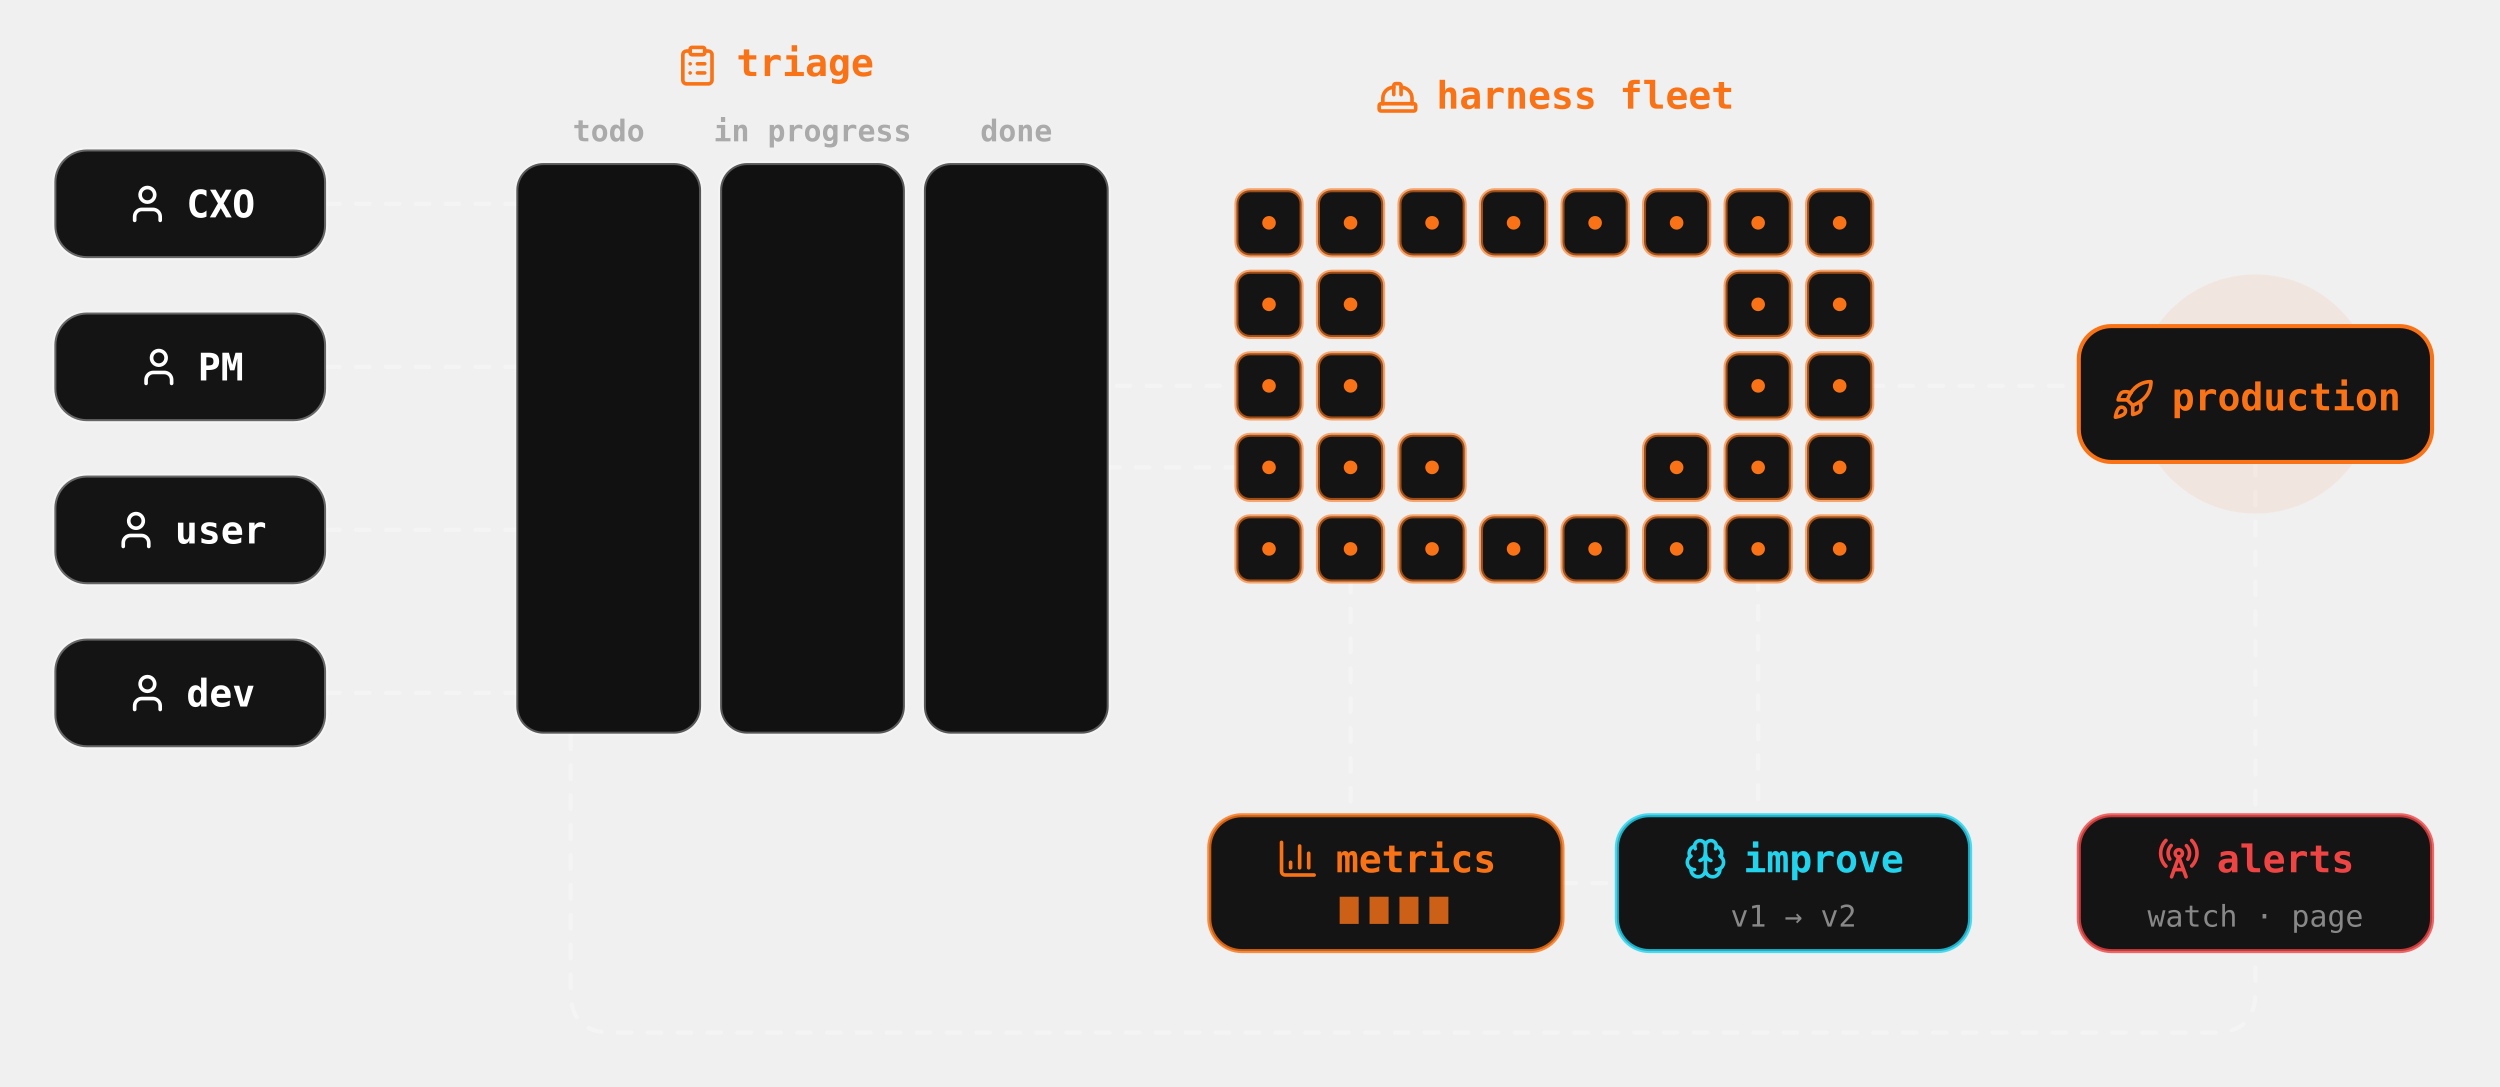
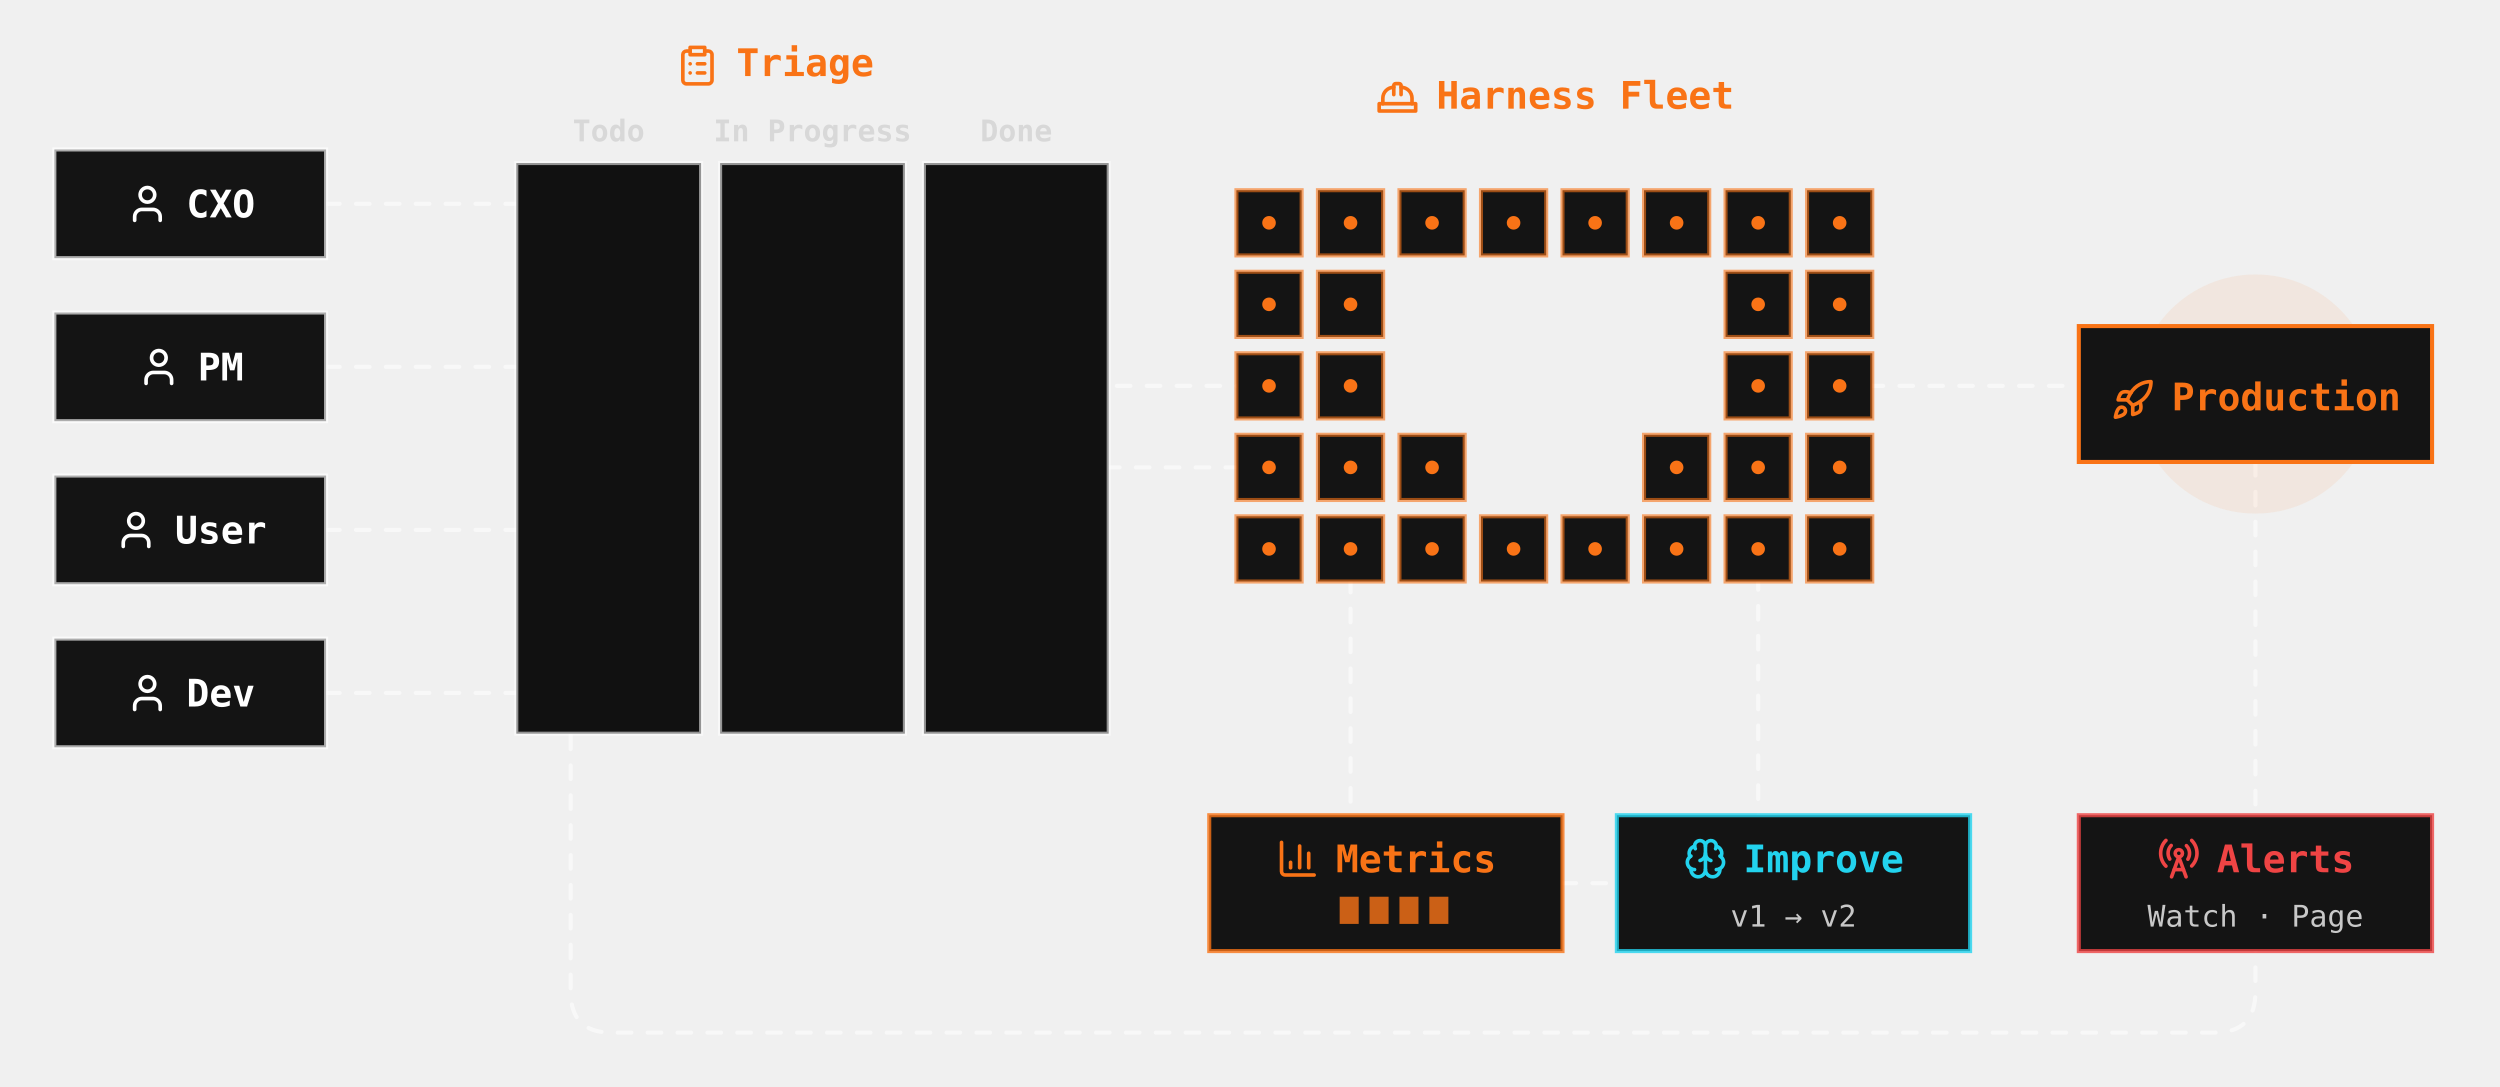
<svg xmlns="http://www.w3.org/2000/svg" viewBox="0 20 920 400" font-family="Space Mono, ui-monospace, Menlo, monospace">
  <defs>
    <path id="u1" d="M120 95 H195" />
    <path id="u2" d="M120 155 H195" />
    <path id="u3" d="M120 215 H195" />
    <path id="u4" d="M120 275 H195" />
    <path id="bf" d="M400 162 H467" />
    <path id="fb" d="M467 192 H390" />
    <path id="fs" d="M677 162 H770" />
    <path id="so" d="M830 190 V330" />
    <path id="ob" d="M830 365 V385 Q830 400 815 400 H225 Q210 400 210 385 V280" />
    <path id="fm" d="M497 222 V325" />
    <path id="mi" d="M575 345 H600" />
    <path id="if" d="M647 325 V222" />
  </defs>
-   <g fill="none" stroke="rgba(255,255,255,0.3)" stroke-width="1.5" stroke-dasharray="5 6" stroke-linecap="round">
+   <g fill="none" stroke="rgba(255,255,255,0.55)" stroke-width="1.5" stroke-dasharray="5 6" stroke-linecap="round">
    <use href="#u1" />
    <use href="#u2" />
    <use href="#u3" />
    <use href="#u4" />
    <use href="#bf" />
    <use href="#fb" />
    <use href="#fs" />
    <use href="#so" />
    <use href="#ob" />
    <use href="#fm" />
    <use href="#mi" />
    <use href="#if" />
    <animate attributeName="stroke-dashoffset" from="0" to="-22" dur="1s" repeatCount="indefinite" />
  </g>
  <circle r="5" fill="#f97316">
    <animateMotion dur="4s" begin="-0.5s" repeatCount="indefinite" keyPoints="0;1;1" keyTimes="0;0.5;1" calcMode="linear">
      <mpath href="#u1" />
    </animateMotion>
  </circle>
  <circle r="5" fill="#f97316">
    <animateMotion dur="5s" begin="-2s" repeatCount="indefinite" keyPoints="0;1;1" keyTimes="0;0.5;1" calcMode="linear">
      <mpath href="#u2" />
    </animateMotion>
  </circle>
  <circle r="5" fill="#f97316">
    <animateMotion dur="4.5s" begin="-3.5s" repeatCount="indefinite" keyPoints="0;1;1" keyTimes="0;0.5;1" calcMode="linear">
      <mpath href="#u3" />
    </animateMotion>
  </circle>
  <circle r="5" fill="#f97316">
    <animateMotion dur="5.5s" begin="-1.2s" repeatCount="indefinite" keyPoints="0;1;1" keyTimes="0;0.5;1" calcMode="linear">
      <mpath href="#u4" />
    </animateMotion>
  </circle>
  <circle r="5" fill="#f97316">
    <animateMotion dur="2s" begin="-0.3s" repeatCount="indefinite" keyPoints="0;1;1" keyTimes="0;0.5;1" calcMode="linear">
      <mpath href="#bf" />
    </animateMotion>
  </circle>
  <circle r="5" fill="#fff">
    <animateMotion dur="2.4s" begin="-1.2s" repeatCount="indefinite" keyPoints="0;1;1" keyTimes="0;0.5;1" calcMode="linear">
      <mpath href="#fb" />
    </animateMotion>
  </circle>
  <circle r="5" fill="#fff">
    <animateMotion dur="3s" begin="-1s" repeatCount="indefinite" keyPoints="0;1;1" keyTimes="0;0.5;1" calcMode="linear">
      <mpath href="#fs" />
    </animateMotion>
  </circle>
  <circle r="5" fill="#fff">
    <animateMotion dur="4s" begin="-2s" repeatCount="indefinite" keyPoints="0;1;1" keyTimes="0;0.5;1" calcMode="linear">
      <mpath href="#so" />
    </animateMotion>
  </circle>
  <circle r="5" fill="#ef4444">
    <animateMotion dur="12s" begin="-1s" repeatCount="indefinite" keyPoints="0;1;1" keyTimes="0;0.5;1" calcMode="linear">
      <mpath href="#ob" />
    </animateMotion>
  </circle>
  <circle r="5" fill="#fff">
    <animateMotion dur="3s" begin="-0.7s" repeatCount="indefinite" keyPoints="0;1;1" keyTimes="0;0.5;1" calcMode="linear">
      <mpath href="#fm" />
    </animateMotion>
  </circle>
  <circle r="5" fill="#f97316">
    <animateMotion dur="3s" begin="-1.5s" repeatCount="indefinite" keyPoints="0;1;1" keyTimes="0;0.5;1" calcMode="linear">
      <mpath href="#mi" />
    </animateMotion>
  </circle>
  <circle r="5" fill="#22d3ee">
    <animateMotion dur="6s" begin="-2s" repeatCount="indefinite" keyPoints="0;1;1" keyTimes="0;0.5;1" calcMode="linear">
      <mpath href="#if" />
    </animateMotion>
  </circle>
  <g transform="translate(248.6 36.1) scale(0.671)" fill="none" stroke="#f97316" stroke-width="2" stroke-linecap="round" stroke-linejoin="round">
-     <rect width="8" height="4" x="8" y="2" rx="1" ry="1" />
+     <rect width="8" height="4" x="8" y="2" rx="0" ry="1" />
    <path d="M16 4h2a2 2 0 0 1 2 2v14a2 2 0 0 1-2 2H6a2 2 0 0 1-2-2V6a2 2 0 0 1 2-2h2" />
    <path d="M12 11h4" />
    <path d="M12 16h4" />
    <path d="M8 11h.01" />
    <path d="M8 16h.01" />
  </g>
-   <text x="271.0" y="48" font-size="14" font-weight="700" fill="#f97316">triage</text>
-   <rect x="20" y="75" width="100" height="40" rx="12" fill="#141414" stroke="#fff" stroke-width="1.5" stroke-opacity="0.35" />
-   <rect x="20" y="75" width="100" height="40" rx="12" fill="rgba(255,255,255,0.1)" stroke="#fff" stroke-width="1.5" opacity="0">
+   <text x="271.0" y="48" font-size="14" font-weight="700" fill="#f97316">Triage</text>
+   <rect x="20" y="75" width="100" height="40" rx="0" fill="#141414" stroke="#fff" stroke-width="1.5" stroke-opacity="0.65" />
+   <rect x="20" y="75" width="100" height="40" rx="0" fill="rgba(255,255,255,0.1)" stroke="#fff" stroke-width="1.5" opacity="0">
    <animate attributeName="opacity" values="0;0.8;0;0" keyTimes="0;0.05;0.25;1" dur="4s" begin="-2.5s" repeatCount="indefinite" />
  </rect>
  <g transform="translate(46.2 87.0) scale(0.671)" fill="none" stroke="#fff" stroke-width="2" stroke-linecap="round" stroke-linejoin="round">
    <path d="M19 21v-2a4 4 0 0 0-4-4H9a4 4 0 0 0-4 4v2" />
    <circle cx="12" cy="7" r="4" />
  </g>
  <text x="68.6" y="100" font-size="14" font-weight="700" fill="#fff">CXO</text>
-   <rect x="20" y="135" width="100" height="40" rx="12" fill="#141414" stroke="#fff" stroke-width="1.5" stroke-opacity="0.35" />
-   <rect x="20" y="135" width="100" height="40" rx="12" fill="rgba(255,255,255,0.1)" stroke="#fff" stroke-width="1.5" opacity="0">
+   <rect x="20" y="135" width="100" height="40" rx="0" fill="#141414" stroke="#fff" stroke-width="1.5" stroke-opacity="0.65" />
+   <rect x="20" y="135" width="100" height="40" rx="0" fill="rgba(255,255,255,0.1)" stroke="#fff" stroke-width="1.5" opacity="0">
    <animate attributeName="opacity" values="0;0.8;0;0" keyTimes="0;0.05;0.25;1" dur="5s" begin="-4.5s" repeatCount="indefinite" />
  </rect>
  <g transform="translate(50.4 147.0) scale(0.671)" fill="none" stroke="#fff" stroke-width="2" stroke-linecap="round" stroke-linejoin="round">
    <path d="M19 21v-2a4 4 0 0 0-4-4H9a4 4 0 0 0-4 4v2" />
    <circle cx="12" cy="7" r="4" />
  </g>
  <text x="72.8" y="160" font-size="14" font-weight="700" fill="#fff">PM</text>
-   <rect x="20" y="195" width="100" height="40" rx="12" fill="#141414" stroke="#fff" stroke-width="1.5" stroke-opacity="0.35" />
-   <rect x="20" y="195" width="100" height="40" rx="12" fill="rgba(255,255,255,0.1)" stroke="#fff" stroke-width="1.5" opacity="0">
+   <rect x="20" y="195" width="100" height="40" rx="0" fill="#141414" stroke="#fff" stroke-width="1.5" stroke-opacity="0.65" />
+   <rect x="20" y="195" width="100" height="40" rx="0" fill="rgba(255,255,255,0.1)" stroke="#fff" stroke-width="1.5" opacity="0">
    <animate attributeName="opacity" values="0;0.8;0;0" keyTimes="0;0.05;0.25;1" dur="4.5s" begin="-5.75s" repeatCount="indefinite" />
  </rect>
  <g transform="translate(42.0 207.0) scale(0.671)" fill="none" stroke="#fff" stroke-width="2" stroke-linecap="round" stroke-linejoin="round">
    <path d="M19 21v-2a4 4 0 0 0-4-4H9a4 4 0 0 0-4 4v2" />
    <circle cx="12" cy="7" r="4" />
  </g>
-   <text x="64.4" y="220" font-size="14" font-weight="700" fill="#fff">user</text>
-   <rect x="20" y="255" width="100" height="40" rx="12" fill="#141414" stroke="#fff" stroke-width="1.5" stroke-opacity="0.35" />
-   <rect x="20" y="255" width="100" height="40" rx="12" fill="rgba(255,255,255,0.1)" stroke="#fff" stroke-width="1.5" opacity="0">
+   <text x="64.4" y="220" font-size="14" font-weight="700" fill="#fff">User</text>
+   <rect x="20" y="255" width="100" height="40" rx="0" fill="#141414" stroke="#fff" stroke-width="1.5" stroke-opacity="0.65" />
+   <rect x="20" y="255" width="100" height="40" rx="0" fill="rgba(255,255,255,0.1)" stroke="#fff" stroke-width="1.5" opacity="0">
    <animate attributeName="opacity" values="0;0.8;0;0" keyTimes="0;0.05;0.25;1" dur="5.5s" begin="-3.95s" repeatCount="indefinite" />
  </rect>
  <g transform="translate(46.2 267.0) scale(0.671)" fill="none" stroke="#fff" stroke-width="2" stroke-linecap="round" stroke-linejoin="round">
    <path d="M19 21v-2a4 4 0 0 0-4-4H9a4 4 0 0 0-4 4v2" />
    <circle cx="12" cy="7" r="4" />
  </g>
-   <text x="68.6" y="280" font-size="14" font-weight="700" fill="#fff">dev</text>
-   <rect x="190" y="80" width="68" height="210" rx="10" fill="#111" stroke="rgba(255,255,255,0.3)" stroke-width="1.5" />
-   <text x="224" y="72" text-anchor="middle" font-size="11" font-weight="700" fill="#aaa">todo</text>
-   <rect x="265" y="80" width="68" height="210" rx="10" fill="#111" stroke="rgba(255,255,255,0.3)" stroke-width="1.5" />
-   <text x="299" y="72" text-anchor="middle" font-size="11" font-weight="700" fill="#aaa">in progress</text>
-   <rect x="340" y="80" width="68" height="210" rx="10" fill="#111" stroke="rgba(255,255,255,0.3)" stroke-width="1.5" />
-   <text x="374" y="72" text-anchor="middle" font-size="11" font-weight="700" fill="#aaa">done</text>
+   <text x="68.6" y="280" font-size="14" font-weight="700" fill="#fff">Dev</text>
+   <rect x="190" y="80" width="68" height="210" rx="0" fill="#111" stroke="rgba(255,255,255,0.55)" stroke-width="1.5" />
+   <text x="224" y="72" text-anchor="middle" font-size="11" font-weight="700" fill="#d8d8d8">Todo</text>
+   <rect x="265" y="80" width="68" height="210" rx="0" fill="#111" stroke="rgba(255,255,255,0.55)" stroke-width="1.5" />
+   <text x="299" y="72" text-anchor="middle" font-size="11" font-weight="700" fill="#d8d8d8">In Progress</text>
+   <rect x="340" y="80" width="68" height="210" rx="0" fill="#111" stroke="rgba(255,255,255,0.55)" stroke-width="1.5" />
+   <text x="374" y="72" text-anchor="middle" font-size="11" font-weight="700" fill="#d8d8d8">Done</text>
  <g opacity="0">
    <animate attributeName="opacity" values="0;1;1;0" keyTimes="0;0.05;0.9;1" dur="12s" begin="-1s" repeatCount="indefinite" />
    <animateTransform attributeName="transform" type="translate" values="0 0;0 0;75 0;75 0;150 0;150 0" keyTimes="0;0.3;0.35;0.6;0.65;1" dur="12s" begin="-1s" repeatCount="indefinite" />
-     <rect x="194" y="88" width="60" height="20" rx="5" fill="#141414" stroke="rgba(255,255,255,0.3)" />
+     <rect x="194" y="88" width="60" height="20" rx="0" fill="#141414" stroke="rgba(255,255,255,0.55)" />
    <rect x="194" y="88" width="4" height="20" fill="#f97316" />
-     <text x="226" y="102" text-anchor="middle" font-size="11" fill="#fff">req 41</text>
+     <text x="226" y="102" text-anchor="middle" font-size="11" fill="#fff">Req 41</text>
  </g>
  <g opacity="0">
    <animate attributeName="opacity" values="0;1;1;0" keyTimes="0;0.05;0.9;1" dur="12s" begin="-7s" repeatCount="indefinite" />
    <animateTransform attributeName="transform" type="translate" values="0 0;0 0;75 0;75 0;150 0;150 0" keyTimes="0;0.3;0.35;0.6;0.65;1" dur="12s" begin="-7s" repeatCount="indefinite" />
-     <rect x="194" y="88" width="60" height="20" rx="5" fill="#141414" stroke="rgba(255,255,255,0.3)" />
+     <rect x="194" y="88" width="60" height="20" rx="0" fill="#141414" stroke="rgba(255,255,255,0.55)" />
    <rect x="194" y="88" width="4" height="20" fill="#f97316" />
-     <text x="226" y="102" text-anchor="middle" font-size="11" fill="#fff">req 45</text>
+     <text x="226" y="102" text-anchor="middle" font-size="11" fill="#fff">Req 45</text>
  </g>
  <g opacity="0">
    <animate attributeName="opacity" values="0;1;1;0" keyTimes="0;0.05;0.9;1" dur="12s" begin="-5s" repeatCount="indefinite" />
    <animateTransform attributeName="transform" type="translate" values="0 0;0 0;75 0;75 0;150 0;150 0" keyTimes="0;0.3;0.35;0.6;0.65;1" dur="12s" begin="-5s" repeatCount="indefinite" />
-     <rect x="194" y="114" width="60" height="20" rx="5" fill="#141414" stroke="rgba(255,255,255,0.3)" />
+     <rect x="194" y="114" width="60" height="20" rx="0" fill="#141414" stroke="rgba(255,255,255,0.55)" />
    <rect x="194" y="114" width="4" height="20" fill="#f97316" />
-     <text x="226" y="128" text-anchor="middle" font-size="11" fill="#fff">req 42</text>
+     <text x="226" y="128" text-anchor="middle" font-size="11" fill="#fff">Req 42</text>
  </g>
  <g opacity="0">
    <animate attributeName="opacity" values="0;1;1;0" keyTimes="0;0.05;0.9;1" dur="12s" begin="-11s" repeatCount="indefinite" />
    <animateTransform attributeName="transform" type="translate" values="0 0;0 0;75 0;75 0;150 0;150 0" keyTimes="0;0.3;0.35;0.6;0.65;1" dur="12s" begin="-11s" repeatCount="indefinite" />
-     <rect x="194" y="114" width="60" height="20" rx="5" fill="#141414" stroke="rgba(255,255,255,0.3)" />
+     <rect x="194" y="114" width="60" height="20" rx="0" fill="#141414" stroke="rgba(255,255,255,0.55)" />
    <rect x="194" y="114" width="4" height="20" fill="#ef4444" />
-     <text x="226" y="128" text-anchor="middle" font-size="11" fill="#fff">bug 52</text>
+     <text x="226" y="128" text-anchor="middle" font-size="11" fill="#fff">Bug 52</text>
  </g>
  <g opacity="0">
    <animate attributeName="opacity" values="0;1;1;0" keyTimes="0;0.05;0.9;1" dur="12s" begin="-9s" repeatCount="indefinite" />
    <animateTransform attributeName="transform" type="translate" values="0 0;0 0;75 0;75 0;150 0;150 0" keyTimes="0;0.3;0.35;0.6;0.65;1" dur="12s" begin="-9s" repeatCount="indefinite" />
-     <rect x="194" y="140" width="60" height="20" rx="5" fill="#141414" stroke="rgba(255,255,255,0.3)" />
+     <rect x="194" y="140" width="60" height="20" rx="0" fill="#141414" stroke="rgba(255,255,255,0.55)" />
    <rect x="194" y="140" width="4" height="20" fill="#f97316" />
-     <text x="226" y="154" text-anchor="middle" font-size="11" fill="#fff">req 43</text>
+     <text x="226" y="154" text-anchor="middle" font-size="11" fill="#fff">Req 43</text>
  </g>
  <g opacity="0">
    <animate attributeName="opacity" values="0;1;1;0" keyTimes="0;0.05;0.9;1" dur="12s" begin="-3s" repeatCount="indefinite" />
    <animateTransform attributeName="transform" type="translate" values="0 0;0 0;75 0;75 0;150 0;150 0" keyTimes="0;0.3;0.35;0.6;0.65;1" dur="12s" begin="-3s" repeatCount="indefinite" />
-     <rect x="194" y="140" width="60" height="20" rx="5" fill="#141414" stroke="rgba(255,255,255,0.3)" />
+     <rect x="194" y="140" width="60" height="20" rx="0" fill="#141414" stroke="rgba(255,255,255,0.55)" />
    <rect x="194" y="140" width="4" height="20" fill="#f97316" />
-     <text x="226" y="154" text-anchor="middle" font-size="11" fill="#fff">req 46</text>
+     <text x="226" y="154" text-anchor="middle" font-size="11" fill="#fff">Req 46</text>
  </g>
  <g opacity="0">
    <animate attributeName="opacity" values="0;1;1;0" keyTimes="0;0.05;0.9;1" dur="12s" begin="-6s" repeatCount="indefinite" />
    <animateTransform attributeName="transform" type="translate" values="0 0;0 0;75 0;75 0;150 0;150 0" keyTimes="0;0.3;0.35;0.6;0.65;1" dur="12s" begin="-6s" repeatCount="indefinite" />
-     <rect x="194" y="166" width="60" height="20" rx="5" fill="#141414" stroke="rgba(255,255,255,0.3)" />
+     <rect x="194" y="166" width="60" height="20" rx="0" fill="#141414" stroke="rgba(255,255,255,0.55)" />
    <rect x="194" y="166" width="4" height="20" fill="#ef4444" />
-     <text x="226" y="180" text-anchor="middle" font-size="11" fill="#fff">bug 51</text>
+     <text x="226" y="180" text-anchor="middle" font-size="11" fill="#fff">Bug 51</text>
  </g>
  <g opacity="0">
    <animate attributeName="opacity" values="0;1;1;0" keyTimes="0;0.05;0.9;1" dur="12s" begin="-0.5s" repeatCount="indefinite" />
    <animateTransform attributeName="transform" type="translate" values="0 0;0 0;75 0;75 0;150 0;150 0" keyTimes="0;0.3;0.35;0.6;0.65;1" dur="12s" begin="-0.5s" repeatCount="indefinite" />
-     <rect x="194" y="166" width="60" height="20" rx="5" fill="#141414" stroke="rgba(255,255,255,0.3)" />
+     <rect x="194" y="166" width="60" height="20" rx="0" fill="#141414" stroke="rgba(255,255,255,0.55)" />
    <rect x="194" y="166" width="4" height="20" fill="#f97316" />
-     <text x="226" y="180" text-anchor="middle" font-size="11" fill="#fff">req 47</text>
+     <text x="226" y="180" text-anchor="middle" font-size="11" fill="#fff">Req 47</text>
  </g>
  <g opacity="0">
    <animate attributeName="opacity" values="0;1;1;0" keyTimes="0;0.05;0.9;1" dur="12s" begin="-2.5s" repeatCount="indefinite" />
    <animateTransform attributeName="transform" type="translate" values="0 0;0 0;75 0;75 0;150 0;150 0" keyTimes="0;0.3;0.35;0.6;0.65;1" dur="12s" begin="-2.5s" repeatCount="indefinite" />
-     <rect x="194" y="192" width="60" height="20" rx="5" fill="#141414" stroke="rgba(255,255,255,0.3)" />
+     <rect x="194" y="192" width="60" height="20" rx="0" fill="#141414" stroke="rgba(255,255,255,0.55)" />
    <rect x="194" y="192" width="4" height="20" fill="#f97316" />
-     <text x="226" y="206" text-anchor="middle" font-size="11" fill="#fff">req 44</text>
+     <text x="226" y="206" text-anchor="middle" font-size="11" fill="#fff">Req 44</text>
  </g>
  <g opacity="0">
    <animate attributeName="opacity" values="0;1;1;0" keyTimes="0;0.05;0.9;1" dur="12s" begin="-8.5s" repeatCount="indefinite" />
    <animateTransform attributeName="transform" type="translate" values="0 0;0 0;75 0;75 0;150 0;150 0" keyTimes="0;0.3;0.35;0.6;0.65;1" dur="12s" begin="-8.5s" repeatCount="indefinite" />
-     <rect x="194" y="192" width="60" height="20" rx="5" fill="#141414" stroke="rgba(255,255,255,0.3)" />
+     <rect x="194" y="192" width="60" height="20" rx="0" fill="#141414" stroke="rgba(255,255,255,0.55)" />
    <rect x="194" y="192" width="4" height="20" fill="#f97316" />
-     <text x="226" y="206" text-anchor="middle" font-size="11" fill="#fff">req 48</text>
+     <text x="226" y="206" text-anchor="middle" font-size="11" fill="#fff">Req 48</text>
  </g>
  <g opacity="0">
    <animate attributeName="opacity" values="0;1;1;0" keyTimes="0;0.05;0.9;1" dur="12s" begin="-4s" repeatCount="indefinite" />
    <animateTransform attributeName="transform" type="translate" values="0 0;0 0;75 0;75 0;150 0;150 0" keyTimes="0;0.3;0.35;0.6;0.65;1" dur="12s" begin="-4s" repeatCount="indefinite" />
-     <rect x="194" y="218" width="60" height="20" rx="5" fill="#141414" stroke="rgba(255,255,255,0.3)" />
+     <rect x="194" y="218" width="60" height="20" rx="0" fill="#141414" stroke="rgba(255,255,255,0.55)" />
    <rect x="194" y="218" width="4" height="20" fill="#f97316" />
-     <text x="226" y="232" text-anchor="middle" font-size="11" fill="#fff">req 49</text>
+     <text x="226" y="232" text-anchor="middle" font-size="11" fill="#fff">Req 49</text>
  </g>
  <g opacity="0">
    <animate attributeName="opacity" values="0;1;1;0" keyTimes="0;0.05;0.9;1" dur="12s" begin="-10s" repeatCount="indefinite" />
    <animateTransform attributeName="transform" type="translate" values="0 0;0 0;75 0;75 0;150 0;150 0" keyTimes="0;0.3;0.35;0.6;0.65;1" dur="12s" begin="-10s" repeatCount="indefinite" />
-     <rect x="194" y="218" width="60" height="20" rx="5" fill="#141414" stroke="rgba(255,255,255,0.3)" />
+     <rect x="194" y="218" width="60" height="20" rx="0" fill="#141414" stroke="rgba(255,255,255,0.55)" />
    <rect x="194" y="218" width="4" height="20" fill="#f97316" />
-     <text x="226" y="232" text-anchor="middle" font-size="11" fill="#fff">req 50</text>
+     <text x="226" y="232" text-anchor="middle" font-size="11" fill="#fff">Req 50</text>
  </g>
  <g opacity="0">
    <animate attributeName="opacity" values="0;1;1;0" keyTimes="0;0.05;0.9;1" dur="12s" begin="-1.8s" repeatCount="indefinite" />
    <animateTransform attributeName="transform" type="translate" values="0 0;0 0;75 0;75 0;150 0;150 0" keyTimes="0;0.3;0.35;0.6;0.65;1" dur="12s" begin="-1.8s" repeatCount="indefinite" />
-     <rect x="194" y="244" width="60" height="20" rx="5" fill="#141414" stroke="rgba(255,255,255,0.3)" />
+     <rect x="194" y="244" width="60" height="20" rx="0" fill="#141414" stroke="rgba(255,255,255,0.55)" />
    <rect x="194" y="244" width="4" height="20" fill="#ef4444" />
-     <text x="226" y="258" text-anchor="middle" font-size="11" fill="#fff">bug 53</text>
+     <text x="226" y="258" text-anchor="middle" font-size="11" fill="#fff">Bug 53</text>
  </g>
  <g opacity="0">
    <animate attributeName="opacity" values="0;1;1;0" keyTimes="0;0.05;0.9;1" dur="12s" begin="-7.8s" repeatCount="indefinite" />
    <animateTransform attributeName="transform" type="translate" values="0 0;0 0;75 0;75 0;150 0;150 0" keyTimes="0;0.3;0.35;0.6;0.65;1" dur="12s" begin="-7.8s" repeatCount="indefinite" />
-     <rect x="194" y="244" width="60" height="20" rx="5" fill="#141414" stroke="rgba(255,255,255,0.3)" />
+     <rect x="194" y="244" width="60" height="20" rx="0" fill="#141414" stroke="rgba(255,255,255,0.55)" />
    <rect x="194" y="244" width="4" height="20" fill="#f97316" />
-     <text x="226" y="258" text-anchor="middle" font-size="11" fill="#fff">req 54</text>
+     <text x="226" y="258" text-anchor="middle" font-size="11" fill="#fff">Req 54</text>
  </g>
  <g opacity="0">
    <animate attributeName="opacity" values="0;1;1;0" keyTimes="0;0.05;0.9;1" dur="12s" begin="-5.5s" repeatCount="indefinite" />
    <animateTransform attributeName="transform" type="translate" values="0 0;0 0;75 0;75 0;150 0;150 0" keyTimes="0;0.3;0.35;0.6;0.65;1" dur="12s" begin="-5.5s" repeatCount="indefinite" />
-     <rect x="194" y="264" width="60" height="20" rx="5" fill="#141414" stroke="rgba(255,255,255,0.3)" />
+     <rect x="194" y="264" width="60" height="20" rx="0" fill="#141414" stroke="rgba(255,255,255,0.55)" />
    <rect x="194" y="264" width="4" height="20" fill="#f97316" />
-     <text x="226" y="278" text-anchor="middle" font-size="11" fill="#fff">req 55</text>
+     <text x="226" y="278" text-anchor="middle" font-size="11" fill="#fff">Req 55</text>
  </g>
  <g opacity="0">
    <animate attributeName="opacity" values="0;1;1;0" keyTimes="0;0.05;0.9;1" dur="12s" begin="-11.5s" repeatCount="indefinite" />
    <animateTransform attributeName="transform" type="translate" values="0 0;0 0;75 0;75 0;150 0;150 0" keyTimes="0;0.3;0.35;0.6;0.65;1" dur="12s" begin="-11.5s" repeatCount="indefinite" />
-     <rect x="194" y="264" width="60" height="20" rx="5" fill="#141414" stroke="rgba(255,255,255,0.3)" />
+     <rect x="194" y="264" width="60" height="20" rx="0" fill="#141414" stroke="rgba(255,255,255,0.55)" />
    <rect x="194" y="264" width="4" height="20" fill="#f97316" />
-     <text x="226" y="278" text-anchor="middle" font-size="11" fill="#fff">req 56</text>
+     <text x="226" y="278" text-anchor="middle" font-size="11" fill="#fff">Req 56</text>
  </g>
  <g transform="translate(506.2 48.1) scale(0.671)" fill="none" stroke="#f97316" stroke-width="2" stroke-linecap="round" stroke-linejoin="round">
    <path d="M10 10V5a1 1 0 0 1 1-1h2a1 1 0 0 1 1 1v5" />
    <path d="M14 6a6 6 0 0 1 6 6v3" />
    <path d="M4 15v-3a6 6 0 0 1 6-6" />
-     <rect x="2" y="15" width="20" height="4" rx="1" />
-   </g>
-   <text x="528.6" y="60" font-size="14" font-weight="700" fill="#f97316">harness fleet</text>
-   <g>
-     <rect x="455" y="90" width="24" height="24" rx="5" fill="#141414" stroke="#f97316" stroke-width="1.5" stroke-opacity="0.6" />
+     <rect x="2" y="15" width="20" height="4" rx="0" />
+   </g>
+   <text x="528.6" y="60" font-size="14" font-weight="700" fill="#f97316">Harness Fleet</text>
+   <g>
+     <rect x="455" y="90" width="24" height="24" rx="0" fill="#141414" stroke="#f97316" stroke-width="1.5" stroke-opacity="0.6" />
    <circle cx="467" cy="102" r="2.5" fill="#f97316">
      <animate attributeName="opacity" values="1;0.2;1" dur="1.0s" repeatCount="indefinite" />
    </circle>
  </g>
  <g>
-     <rect x="485" y="90" width="24" height="24" rx="5" fill="#141414" stroke="#f97316" stroke-width="1.5" stroke-opacity="0.6" />
+     <rect x="485" y="90" width="24" height="24" rx="0" fill="#141414" stroke="#f97316" stroke-width="1.5" stroke-opacity="0.6" />
    <circle cx="497" cy="102" r="2.5" fill="#f97316">
      <animate attributeName="opacity" values="1;0.2;1" dur="1.2s" repeatCount="indefinite" />
    </circle>
  </g>
  <g>
-     <rect x="515" y="90" width="24" height="24" rx="5" fill="#141414" stroke="#f97316" stroke-width="1.5" stroke-opacity="0.6" />
+     <rect x="515" y="90" width="24" height="24" rx="0" fill="#141414" stroke="#f97316" stroke-width="1.5" stroke-opacity="0.6" />
    <circle cx="527" cy="102" r="2.5" fill="#f97316">
      <animate attributeName="opacity" values="1;0.2;1" dur="1.4s" repeatCount="indefinite" />
    </circle>
  </g>
  <g>
-     <rect x="545" y="90" width="24" height="24" rx="5" fill="#141414" stroke="#f97316" stroke-width="1.5" stroke-opacity="0.6" />
+     <rect x="545" y="90" width="24" height="24" rx="0" fill="#141414" stroke="#f97316" stroke-width="1.5" stroke-opacity="0.6" />
    <circle cx="557" cy="102" r="2.5" fill="#f97316">
      <animate attributeName="opacity" values="1;0.2;1" dur="1.6s" repeatCount="indefinite" />
    </circle>
  </g>
  <g>
-     <rect x="575" y="90" width="24" height="24" rx="5" fill="#141414" stroke="#f97316" stroke-width="1.5" stroke-opacity="0.6" />
+     <rect x="575" y="90" width="24" height="24" rx="0" fill="#141414" stroke="#f97316" stroke-width="1.5" stroke-opacity="0.6" />
    <circle cx="587" cy="102" r="2.5" fill="#f97316">
      <animate attributeName="opacity" values="1;0.2;1" dur="1.8s" repeatCount="indefinite" />
    </circle>
  </g>
  <g>
-     <rect x="605" y="90" width="24" height="24" rx="5" fill="#141414" stroke="#f97316" stroke-width="1.5" stroke-opacity="0.6" />
+     <rect x="605" y="90" width="24" height="24" rx="0" fill="#141414" stroke="#f97316" stroke-width="1.5" stroke-opacity="0.6" />
    <circle cx="617" cy="102" r="2.5" fill="#f97316">
      <animate attributeName="opacity" values="1;0.2;1" dur="2.0s" repeatCount="indefinite" />
    </circle>
  </g>
  <g>
-     <rect x="635" y="90" width="24" height="24" rx="5" fill="#141414" stroke="#f97316" stroke-width="1.5" stroke-opacity="0.6" />
+     <rect x="635" y="90" width="24" height="24" rx="0" fill="#141414" stroke="#f97316" stroke-width="1.5" stroke-opacity="0.6" />
    <circle cx="647" cy="102" r="2.5" fill="#f97316">
      <animate attributeName="opacity" values="1;0.2;1" dur="0.8s" repeatCount="indefinite" />
    </circle>
  </g>
  <g>
-     <rect x="665" y="90" width="24" height="24" rx="5" fill="#141414" stroke="#f97316" stroke-width="1.5" stroke-opacity="0.6" />
+     <rect x="665" y="90" width="24" height="24" rx="0" fill="#141414" stroke="#f97316" stroke-width="1.5" stroke-opacity="0.6" />
    <circle cx="677" cy="102" r="2.5" fill="#f97316">
      <animate attributeName="opacity" values="1;0.2;1" dur="1.0s" repeatCount="indefinite" />
    </circle>
  </g>
  <g>
-     <rect x="455" y="120" width="24" height="24" rx="5" fill="#141414" stroke="#f97316" stroke-width="1.5" stroke-opacity="0.6" />
+     <rect x="455" y="120" width="24" height="24" rx="0" fill="#141414" stroke="#f97316" stroke-width="1.5" stroke-opacity="0.6" />
    <circle cx="467" cy="132" r="2.5" fill="#f97316">
      <animate attributeName="opacity" values="1;0.2;1" dur="1.2s" repeatCount="indefinite" />
    </circle>
  </g>
  <g>
-     <rect x="485" y="120" width="24" height="24" rx="5" fill="#141414" stroke="#f97316" stroke-width="1.5" stroke-opacity="0.6" />
+     <rect x="485" y="120" width="24" height="24" rx="0" fill="#141414" stroke="#f97316" stroke-width="1.5" stroke-opacity="0.6" />
    <circle cx="497" cy="132" r="2.5" fill="#f97316">
      <animate attributeName="opacity" values="1;0.2;1" dur="1.4s" repeatCount="indefinite" />
    </circle>
  </g>
  <g>
-     <rect x="635" y="120" width="24" height="24" rx="5" fill="#141414" stroke="#f97316" stroke-width="1.5" stroke-opacity="0.6" />
+     <rect x="635" y="120" width="24" height="24" rx="0" fill="#141414" stroke="#f97316" stroke-width="1.5" stroke-opacity="0.6" />
    <circle cx="647" cy="132" r="2.5" fill="#f97316">
      <animate attributeName="opacity" values="1;0.2;1" dur="1.6s" repeatCount="indefinite" />
    </circle>
  </g>
  <g>
-     <rect x="665" y="120" width="24" height="24" rx="5" fill="#141414" stroke="#f97316" stroke-width="1.5" stroke-opacity="0.6" />
+     <rect x="665" y="120" width="24" height="24" rx="0" fill="#141414" stroke="#f97316" stroke-width="1.5" stroke-opacity="0.6" />
    <circle cx="677" cy="132" r="2.5" fill="#f97316">
      <animate attributeName="opacity" values="1;0.2;1" dur="1.8s" repeatCount="indefinite" />
    </circle>
  </g>
  <g>
-     <rect x="455" y="150" width="24" height="24" rx="5" fill="#141414" stroke="#f97316" stroke-width="1.5" stroke-opacity="0.6" />
+     <rect x="455" y="150" width="24" height="24" rx="0" fill="#141414" stroke="#f97316" stroke-width="1.5" stroke-opacity="0.6" />
    <circle cx="467" cy="162" r="2.5" fill="#f97316">
      <animate attributeName="opacity" values="1;0.2;1" dur="2.0s" repeatCount="indefinite" />
    </circle>
  </g>
  <g>
-     <rect x="485" y="150" width="24" height="24" rx="5" fill="#141414" stroke="#f97316" stroke-width="1.5" stroke-opacity="0.6" />
+     <rect x="485" y="150" width="24" height="24" rx="0" fill="#141414" stroke="#f97316" stroke-width="1.5" stroke-opacity="0.6" />
    <circle cx="497" cy="162" r="2.5" fill="#f97316">
      <animate attributeName="opacity" values="1;0.2;1" dur="0.8s" repeatCount="indefinite" />
    </circle>
  </g>
  <g>
-     <rect x="635" y="150" width="24" height="24" rx="5" fill="#141414" stroke="#f97316" stroke-width="1.5" stroke-opacity="0.6" />
+     <rect x="635" y="150" width="24" height="24" rx="0" fill="#141414" stroke="#f97316" stroke-width="1.5" stroke-opacity="0.6" />
    <circle cx="647" cy="162" r="2.5" fill="#f97316">
      <animate attributeName="opacity" values="1;0.2;1" dur="1.0s" repeatCount="indefinite" />
    </circle>
  </g>
  <g>
-     <rect x="665" y="150" width="24" height="24" rx="5" fill="#141414" stroke="#f97316" stroke-width="1.5" stroke-opacity="0.6" />
+     <rect x="665" y="150" width="24" height="24" rx="0" fill="#141414" stroke="#f97316" stroke-width="1.5" stroke-opacity="0.6" />
    <circle cx="677" cy="162" r="2.5" fill="#f97316">
      <animate attributeName="opacity" values="1;0.2;1" dur="1.2s" repeatCount="indefinite" />
    </circle>
  </g>
  <g>
-     <rect x="455" y="180" width="24" height="24" rx="5" fill="#141414" stroke="#f97316" stroke-width="1.5" stroke-opacity="0.6" />
+     <rect x="455" y="180" width="24" height="24" rx="0" fill="#141414" stroke="#f97316" stroke-width="1.5" stroke-opacity="0.6" />
    <circle cx="467" cy="192" r="2.5" fill="#f97316">
      <animate attributeName="opacity" values="1;0.2;1" dur="1.4s" repeatCount="indefinite" />
    </circle>
  </g>
  <g>
-     <rect x="485" y="180" width="24" height="24" rx="5" fill="#141414" stroke="#f97316" stroke-width="1.5" stroke-opacity="0.6" />
+     <rect x="485" y="180" width="24" height="24" rx="0" fill="#141414" stroke="#f97316" stroke-width="1.5" stroke-opacity="0.6" />
    <circle cx="497" cy="192" r="2.5" fill="#f97316">
      <animate attributeName="opacity" values="1;0.2;1" dur="1.6s" repeatCount="indefinite" />
    </circle>
  </g>
  <g>
-     <rect x="515" y="180" width="24" height="24" rx="5" fill="#141414" stroke="#f97316" stroke-width="1.5" stroke-opacity="0.6" />
+     <rect x="515" y="180" width="24" height="24" rx="0" fill="#141414" stroke="#f97316" stroke-width="1.5" stroke-opacity="0.6" />
    <circle cx="527" cy="192" r="2.5" fill="#f97316">
      <animate attributeName="opacity" values="1;0.2;1" dur="1.8s" repeatCount="indefinite" />
    </circle>
  </g>
  <g>
-     <rect x="605" y="180" width="24" height="24" rx="5" fill="#141414" stroke="#f97316" stroke-width="1.5" stroke-opacity="0.6" />
+     <rect x="605" y="180" width="24" height="24" rx="0" fill="#141414" stroke="#f97316" stroke-width="1.5" stroke-opacity="0.6" />
    <circle cx="617" cy="192" r="2.5" fill="#f97316">
      <animate attributeName="opacity" values="1;0.2;1" dur="2.0s" repeatCount="indefinite" />
    </circle>
  </g>
  <g>
-     <rect x="635" y="180" width="24" height="24" rx="5" fill="#141414" stroke="#f97316" stroke-width="1.5" stroke-opacity="0.6" />
+     <rect x="635" y="180" width="24" height="24" rx="0" fill="#141414" stroke="#f97316" stroke-width="1.5" stroke-opacity="0.6" />
    <circle cx="647" cy="192" r="2.5" fill="#f97316">
      <animate attributeName="opacity" values="1;0.2;1" dur="0.8s" repeatCount="indefinite" />
    </circle>
  </g>
  <g>
-     <rect x="665" y="180" width="24" height="24" rx="5" fill="#141414" stroke="#f97316" stroke-width="1.5" stroke-opacity="0.6" />
+     <rect x="665" y="180" width="24" height="24" rx="0" fill="#141414" stroke="#f97316" stroke-width="1.5" stroke-opacity="0.6" />
    <circle cx="677" cy="192" r="2.5" fill="#f97316">
      <animate attributeName="opacity" values="1;0.2;1" dur="1.0s" repeatCount="indefinite" />
    </circle>
  </g>
  <g>
-     <rect x="455" y="210" width="24" height="24" rx="5" fill="#141414" stroke="#f97316" stroke-width="1.5" stroke-opacity="0.6" />
+     <rect x="455" y="210" width="24" height="24" rx="0" fill="#141414" stroke="#f97316" stroke-width="1.5" stroke-opacity="0.6" />
    <circle cx="467" cy="222" r="2.5" fill="#f97316">
      <animate attributeName="opacity" values="1;0.2;1" dur="1.2s" repeatCount="indefinite" />
    </circle>
  </g>
  <g>
-     <rect x="485" y="210" width="24" height="24" rx="5" fill="#141414" stroke="#f97316" stroke-width="1.5" stroke-opacity="0.6" />
+     <rect x="485" y="210" width="24" height="24" rx="0" fill="#141414" stroke="#f97316" stroke-width="1.5" stroke-opacity="0.6" />
    <circle cx="497" cy="222" r="2.5" fill="#f97316">
      <animate attributeName="opacity" values="1;0.2;1" dur="1.4s" repeatCount="indefinite" />
    </circle>
  </g>
  <g>
-     <rect x="515" y="210" width="24" height="24" rx="5" fill="#141414" stroke="#f97316" stroke-width="1.5" stroke-opacity="0.6" />
+     <rect x="515" y="210" width="24" height="24" rx="0" fill="#141414" stroke="#f97316" stroke-width="1.5" stroke-opacity="0.6" />
    <circle cx="527" cy="222" r="2.5" fill="#f97316">
      <animate attributeName="opacity" values="1;0.2;1" dur="1.6s" repeatCount="indefinite" />
    </circle>
  </g>
  <g>
-     <rect x="545" y="210" width="24" height="24" rx="5" fill="#141414" stroke="#f97316" stroke-width="1.5" stroke-opacity="0.6" />
+     <rect x="545" y="210" width="24" height="24" rx="0" fill="#141414" stroke="#f97316" stroke-width="1.5" stroke-opacity="0.6" />
    <circle cx="557" cy="222" r="2.5" fill="#f97316">
      <animate attributeName="opacity" values="1;0.2;1" dur="1.8s" repeatCount="indefinite" />
    </circle>
  </g>
  <g>
-     <rect x="575" y="210" width="24" height="24" rx="5" fill="#141414" stroke="#f97316" stroke-width="1.5" stroke-opacity="0.6" />
+     <rect x="575" y="210" width="24" height="24" rx="0" fill="#141414" stroke="#f97316" stroke-width="1.5" stroke-opacity="0.6" />
    <circle cx="587" cy="222" r="2.5" fill="#f97316">
      <animate attributeName="opacity" values="1;0.2;1" dur="2.0s" repeatCount="indefinite" />
    </circle>
  </g>
  <g>
-     <rect x="605" y="210" width="24" height="24" rx="5" fill="#141414" stroke="#f97316" stroke-width="1.5" stroke-opacity="0.6" />
+     <rect x="605" y="210" width="24" height="24" rx="0" fill="#141414" stroke="#f97316" stroke-width="1.5" stroke-opacity="0.6" />
    <circle cx="617" cy="222" r="2.5" fill="#f97316">
      <animate attributeName="opacity" values="1;0.2;1" dur="0.8s" repeatCount="indefinite" />
    </circle>
  </g>
  <g>
-     <rect x="635" y="210" width="24" height="24" rx="5" fill="#141414" stroke="#f97316" stroke-width="1.5" stroke-opacity="0.6" />
+     <rect x="635" y="210" width="24" height="24" rx="0" fill="#141414" stroke="#f97316" stroke-width="1.5" stroke-opacity="0.6" />
    <circle cx="647" cy="222" r="2.5" fill="#f97316">
      <animate attributeName="opacity" values="1;0.2;1" dur="1.0s" repeatCount="indefinite" />
    </circle>
  </g>
  <g>
-     <rect x="665" y="210" width="24" height="24" rx="5" fill="#141414" stroke="#f97316" stroke-width="1.5" stroke-opacity="0.6" />
+     <rect x="665" y="210" width="24" height="24" rx="0" fill="#141414" stroke="#f97316" stroke-width="1.5" stroke-opacity="0.6" />
    <circle cx="677" cy="222" r="2.5" fill="#f97316">
      <animate attributeName="opacity" values="1;0.2;1" dur="1.2s" repeatCount="indefinite" />
    </circle>
  </g>
  <g opacity="0">
    <animate attributeName="opacity" values="0;0;1;1;0;0" keyTimes="0;0.00;0.04;0.60;0.64;1" dur="12s" begin="-2s" repeatCount="indefinite" />
-     <rect x="545" y="150" width="24" height="24" rx="5" fill="#141414" stroke="#f97316" stroke-width="1.5" stroke-opacity="0.6" />
+     <rect x="545" y="150" width="24" height="24" rx="0" fill="#141414" stroke="#f97316" stroke-width="1.5" stroke-opacity="0.6" />
    <circle cx="557" cy="162" r="2.5" fill="#f97316">
      <animate attributeName="opacity" values="1;0.2;1" dur="1.4s" repeatCount="indefinite" />
    </circle>
  </g>
  <g opacity="0">
    <animate attributeName="opacity" values="0;0;1;1;0;0" keyTimes="0;0.03;0.07;0.62;0.66;1" dur="12s" begin="-2s" repeatCount="indefinite" />
-     <rect x="575" y="150" width="24" height="24" rx="5" fill="#141414" stroke="#f97316" stroke-width="1.5" stroke-opacity="0.6" />
+     <rect x="575" y="150" width="24" height="24" rx="0" fill="#141414" stroke="#f97316" stroke-width="1.5" stroke-opacity="0.6" />
    <circle cx="587" cy="162" r="2.5" fill="#f97316">
      <animate attributeName="opacity" values="1;0.2;1" dur="1.6s" repeatCount="indefinite" />
    </circle>
  </g>
  <g opacity="0">
    <animate attributeName="opacity" values="0;0;1;1;0;0" keyTimes="0;0.06;0.10;0.64;0.68;1" dur="12s" begin="-2s" repeatCount="indefinite" />
-     <rect x="545" y="120" width="24" height="24" rx="5" fill="#141414" stroke="#f97316" stroke-width="1.5" stroke-opacity="0.6" />
+     <rect x="545" y="120" width="24" height="24" rx="0" fill="#141414" stroke="#f97316" stroke-width="1.5" stroke-opacity="0.6" />
    <circle cx="557" cy="132" r="2.5" fill="#f97316">
      <animate attributeName="opacity" values="1;0.2;1" dur="1.8s" repeatCount="indefinite" />
    </circle>
  </g>
  <g opacity="0">
    <animate attributeName="opacity" values="0;0;1;1;0;0" keyTimes="0;0.09;0.13;0.66;0.70;1" dur="12s" begin="-2s" repeatCount="indefinite" />
-     <rect x="575" y="120" width="24" height="24" rx="5" fill="#141414" stroke="#f97316" stroke-width="1.5" stroke-opacity="0.6" />
+     <rect x="575" y="120" width="24" height="24" rx="0" fill="#141414" stroke="#f97316" stroke-width="1.5" stroke-opacity="0.6" />
    <circle cx="587" cy="132" r="2.5" fill="#f97316">
      <animate attributeName="opacity" values="1;0.2;1" dur="2.0s" repeatCount="indefinite" />
    </circle>
  </g>
  <g opacity="0">
    <animate attributeName="opacity" values="0;0;1;1;0;0" keyTimes="0;0.12;0.16;0.68;0.72;1" dur="12s" begin="-2s" repeatCount="indefinite" />
-     <rect x="545" y="180" width="24" height="24" rx="5" fill="#141414" stroke="#f97316" stroke-width="1.5" stroke-opacity="0.6" />
+     <rect x="545" y="180" width="24" height="24" rx="0" fill="#141414" stroke="#f97316" stroke-width="1.5" stroke-opacity="0.6" />
    <circle cx="557" cy="192" r="2.5" fill="#f97316">
      <animate attributeName="opacity" values="1;0.2;1" dur="0.8s" repeatCount="indefinite" />
    </circle>
  </g>
  <g opacity="0">
    <animate attributeName="opacity" values="0;0;1;1;0;0" keyTimes="0;0.15;0.19;0.70;0.74;1" dur="12s" begin="-2s" repeatCount="indefinite" />
-     <rect x="575" y="180" width="24" height="24" rx="5" fill="#141414" stroke="#f97316" stroke-width="1.5" stroke-opacity="0.6" />
+     <rect x="575" y="180" width="24" height="24" rx="0" fill="#141414" stroke="#f97316" stroke-width="1.5" stroke-opacity="0.6" />
    <circle cx="587" cy="192" r="2.5" fill="#f97316">
      <animate attributeName="opacity" values="1;0.2;1" dur="1.0s" repeatCount="indefinite" />
    </circle>
  </g>
  <g opacity="0">
    <animate attributeName="opacity" values="0;0;1;1;0;0" keyTimes="0;0.18;0.22;0.72;0.76;1" dur="12s" begin="-2s" repeatCount="indefinite" />
-     <rect x="515" y="150" width="24" height="24" rx="5" fill="#141414" stroke="#f97316" stroke-width="1.5" stroke-opacity="0.6" />
+     <rect x="515" y="150" width="24" height="24" rx="0" fill="#141414" stroke="#f97316" stroke-width="1.5" stroke-opacity="0.6" />
    <circle cx="527" cy="162" r="2.5" fill="#f97316">
      <animate attributeName="opacity" values="1;0.2;1" dur="1.2s" repeatCount="indefinite" />
    </circle>
  </g>
  <g opacity="0">
    <animate attributeName="opacity" values="0;0;1;1;0;0" keyTimes="0;0.21;0.25;0.74;0.78;1" dur="12s" begin="-2s" repeatCount="indefinite" />
-     <rect x="605" y="150" width="24" height="24" rx="5" fill="#141414" stroke="#f97316" stroke-width="1.5" stroke-opacity="0.6" />
+     <rect x="605" y="150" width="24" height="24" rx="0" fill="#141414" stroke="#f97316" stroke-width="1.5" stroke-opacity="0.6" />
    <circle cx="617" cy="162" r="2.5" fill="#f97316">
      <animate attributeName="opacity" values="1;0.2;1" dur="1.4s" repeatCount="indefinite" />
    </circle>
  </g>
  <g opacity="0">
    <animate attributeName="opacity" values="0;0;1;1;0;0" keyTimes="0;0.24;0.28;0.76;0.80;1" dur="12s" begin="-2s" repeatCount="indefinite" />
-     <rect x="515" y="120" width="24" height="24" rx="5" fill="#141414" stroke="#f97316" stroke-width="1.5" stroke-opacity="0.6" />
+     <rect x="515" y="120" width="24" height="24" rx="0" fill="#141414" stroke="#f97316" stroke-width="1.5" stroke-opacity="0.6" />
    <circle cx="527" cy="132" r="2.5" fill="#f97316">
      <animate attributeName="opacity" values="1;0.2;1" dur="1.6s" repeatCount="indefinite" />
    </circle>
  </g>
  <g opacity="0">
    <animate attributeName="opacity" values="0;0;1;1;0;0" keyTimes="0;0.27;0.31;0.78;0.82;1" dur="12s" begin="-2s" repeatCount="indefinite" />
-     <rect x="605" y="120" width="24" height="24" rx="5" fill="#141414" stroke="#f97316" stroke-width="1.5" stroke-opacity="0.6" />
+     <rect x="605" y="120" width="24" height="24" rx="0" fill="#141414" stroke="#f97316" stroke-width="1.5" stroke-opacity="0.6" />
    <circle cx="617" cy="132" r="2.5" fill="#f97316">
      <animate attributeName="opacity" values="1;0.2;1" dur="1.8s" repeatCount="indefinite" />
    </circle>
  </g>
-   <rect x="605" y="90" width="24" height="24" rx="5" fill="rgba(239,68,68,0.25)" stroke="#ef4444" stroke-width="1.5" opacity="0">
+   <rect x="605" y="90" width="24" height="24" rx="0" fill="rgba(239,68,68,0.25)" stroke="#ef4444" stroke-width="1.5" opacity="0">
    <animate attributeName="opacity" values="0;0;1;1;0;0" keyTimes="0;0.3;0.32;0.5;0.55;1" dur="12s" begin="-3s" repeatCount="indefinite" />
  </rect>
  <g transform="translate(611 96) scale(0.5)" fill="none" stroke="#ef4444" stroke-width="3" stroke-linecap="round" opacity="0">
    <path d="M18 6 6 18" />
    <path d="m6 6 12 12" />
    <animate attributeName="opacity" values="0;0;1;1;0;0" keyTimes="0;0.3;0.32;0.5;0.55;1" dur="12s" begin="-3s" repeatCount="indefinite" />
  </g>
-   <rect x="448" y="83" width="248" height="158" rx="10" fill="rgba(34,211,238,0.08)" stroke="#22d3ee" stroke-width="1.5" opacity="0">
+   <rect x="448" y="83" width="248" height="158" rx="0" fill="rgba(34,211,238,0.08)" stroke="#22d3ee" stroke-width="1.5" opacity="0">
    <animate attributeName="opacity" values="0;0;0.8;0;0" keyTimes="0;0.5;0.53;0.7;1" dur="6s" begin="-2s" repeatCount="indefinite" />
  </rect>
  <circle cx="830" cy="165" r="44" fill="#f97316" opacity="0.08">
    <animate attributeName="r" values="36;48;36" dur="3s" repeatCount="indefinite" />
  </circle>
-   <rect x="765" y="140" width="130" height="50" rx="12" fill="#141414" stroke="#f97316" stroke-width="1.5" stroke-opacity="1" />
-   <rect x="765" y="140" width="130" height="50" rx="12" fill="rgba(249,115,22,0.1)" stroke="#f97316" stroke-width="1.5" opacity="0">
+   <rect x="765" y="140" width="130" height="50" rx="0" fill="#141414" stroke="#f97316" stroke-width="1.5" stroke-opacity="1" />
+   <rect x="765" y="140" width="130" height="50" rx="0" fill="rgba(249,115,22,0.1)" stroke="#f97316" stroke-width="1.5" opacity="0">
    <animate attributeName="opacity" values="0;0;0.7;0;0" keyTimes="0;0.5;0.52;0.75;1" dur="3s" begin="-1s" repeatCount="indefinite" />
  </rect>
  <g transform="translate(776.8 159.1) scale(0.671)" fill="none" stroke="#f97316" stroke-width="2" stroke-linecap="round" stroke-linejoin="round">
    <path d="M12 15v5s3.03-.55 4-2c1.08-1.62 0-5 0-5" />
    <path d="M4.5 16.5c-1.5 1.26-2 5-2 5s3.74-.5 5-2c.71-.84.7-2.13-.09-2.91a2.18 2.18 0 0 0-2.91-.09" />
    <path d="M9 12a22 22 0 0 1 2-3.95A12.88 12.88 0 0 1 22 2c0 2.72-.78 7.5-6 11a22.4 22.4 0 0 1-4 2z" />
    <path d="M9 12H4s.55-3.03 2-4c1.62-1.08 5 .05 5 .05" />
  </g>
-   <text x="799.2" y="171" font-size="14" font-weight="700" fill="#f97316">production</text>
-   <rect x="445" y="320" width="130" height="50" rx="12" fill="#141414" stroke="#f97316" stroke-width="1.5" stroke-opacity="0.8" />
+   <text x="799.2" y="171" font-size="14" font-weight="700" fill="#f97316">Production</text>
+   <rect x="445" y="320" width="130" height="50" rx="0" fill="#141414" stroke="#f97316" stroke-width="1.5" stroke-opacity="0.8" />
  <g transform="translate(469.6 328) scale(0.667)" fill="none" stroke="#f97316" stroke-width="2" stroke-linecap="round" stroke-linejoin="round">
    <path d="M3 3v16a2 2 0 0 0 2 2h16" />
    <path d="M18 17V9" />
    <path d="M13 17V5" />
    <path d="M8 17v-3" />
  </g>
-   <text x="491.6" y="341" font-size="14" font-weight="700" fill="#f97316">metrics</text>
+   <text x="491.6" y="341" font-size="14" font-weight="700" fill="#f97316">Metrics</text>
  <rect x="493" y="350" width="7" height="10" fill="#f97316" opacity="0.8">
    <animate attributeName="height" values="6;14;9;16;6" dur="3s" repeatCount="indefinite" />
    <animate attributeName="y" values="358;350;355;348;358" dur="3s" repeatCount="indefinite" />
  </rect>
  <rect x="504" y="350" width="7" height="10" fill="#f97316" opacity="0.8">
    <animate attributeName="height" values="12;5;10;7;12" dur="4s" repeatCount="indefinite" />
    <animate attributeName="y" values="352;359;354;357;352" dur="4s" repeatCount="indefinite" />
  </rect>
  <rect x="515" y="350" width="7" height="10" fill="#f97316" opacity="0.8">
    <animate attributeName="height" values="8;15;12;5;8" dur="3.5s" repeatCount="indefinite" />
    <animate attributeName="y" values="356;349;352;359;356" dur="3.5s" repeatCount="indefinite" />
  </rect>
  <rect x="526" y="350" width="7" height="10" fill="#f97316" opacity="0.8">
    <animate attributeName="height" values="10;7;15;11;10" dur="4.5s" repeatCount="indefinite" />
    <animate attributeName="y" values="354;357;349;353;354" dur="4.5s" repeatCount="indefinite" />
  </rect>
-   <rect x="595" y="320" width="130" height="50" rx="12" fill="#141414" stroke="#22d3ee" stroke-width="1.5" stroke-opacity="0.8" />
-   <rect x="595" y="320" width="130" height="50" rx="12" fill="rgba(34,211,238,0.12)" stroke="#22d3ee" stroke-width="1.5" opacity="0">
+   <rect x="595" y="320" width="130" height="50" rx="0" fill="#141414" stroke="#22d3ee" stroke-width="1.5" stroke-opacity="0.8" />
+   <rect x="595" y="320" width="130" height="50" rx="0" fill="rgba(34,211,238,0.12)" stroke="#22d3ee" stroke-width="1.5" opacity="0">
    <animate attributeName="opacity" values="0;0;0.7;0;0" keyTimes="0;0.5;0.52;0.75;1" dur="3s" begin="-1.5s" repeatCount="indefinite" />
  </rect>
  <g transform="translate(619.6 328) scale(0.667)" fill="none" stroke="#22d3ee" stroke-width="2" stroke-linecap="round" stroke-linejoin="round">
    <path d="M12 18V5" />
    <path d="M15 13a4.17 4.17 0 0 1-3-4 4.17 4.17 0 0 1-3 4" />
    <path d="M17.598 6.5A3 3 0 1 0 12 5a3 3 0 1 0-5.598 1.5" />
    <path d="M17.997 5.125a4 4 0 0 1 2.526 5.77" />
    <path d="M18 18a4 4 0 0 0 2-7.464" />
    <path d="M19.967 17.483A4 4 0 1 1 12 18a4 4 0 1 1-7.967-.517" />
    <path d="M6 18a4 4 0 0 1-2-7.464" />
    <path d="M6.003 5.125a4 4 0 0 0-2.526 5.77" />
  </g>
-   <text x="641.6" y="341" font-size="14" font-weight="700" fill="#22d3ee">improve</text>
-   <text x="660" y="361" text-anchor="middle" font-size="11" fill="#888">v1 → v2</text>
-   <rect x="765" y="320" width="130" height="50" rx="12" fill="#141414" stroke="#ef4444" stroke-width="1.5" stroke-opacity="0.8" />
-   <rect x="765" y="320" width="130" height="50" rx="12" fill="rgba(239,68,68,0.15)" stroke="#ef4444" stroke-width="1.5" opacity="0">
+   <text x="641.6" y="341" font-size="14" font-weight="700" fill="#22d3ee">Improve</text>
+   <text x="660" y="361" text-anchor="middle" font-size="11" fill="#c8c8c8">v1 → v2</text>
+   <rect x="765" y="320" width="130" height="50" rx="0" fill="#141414" stroke="#ef4444" stroke-width="1.5" stroke-opacity="0.8" />
+   <rect x="765" y="320" width="130" height="50" rx="0" fill="rgba(239,68,68,0.15)" stroke="#ef4444" stroke-width="1.5" opacity="0">
    <animate attributeName="opacity" values="0.8;0;0;0.8" keyTimes="0;0.1;0.97;1" dur="12s" begin="-1s" repeatCount="indefinite" />
  </rect>
  <g transform="translate(793.8 328) scale(0.667)" fill="none" stroke="#ef4444" stroke-width="2" stroke-linecap="round" stroke-linejoin="round">
    <path d="M4.9 16.1C1 12.2 1 5.8 4.9 1.9" />
    <path d="M7.8 4.7a6.14 6.14 0 0 0-.8 7.5" />
    <circle cx="12" cy="9" r="2" />
    <path d="M16.2 4.8c2 2 2.26 5.11.8 7.47" />
    <path d="M19.1 1.9a9.96 9.96 0 0 1 0 14.1" />
    <path d="M9.5 18h5" />
    <path d="m8 22 4-11 4 11" />
  </g>
-   <text x="815.8" y="341" font-size="14" font-weight="700" fill="#ef4444">alerts</text>
-   <text x="830" y="361" text-anchor="middle" font-size="11" fill="#888">watch · page</text>
+   <text x="815.8" y="341" font-size="14" font-weight="700" fill="#ef4444">Alerts</text>
+   <text x="830" y="361" text-anchor="middle" font-size="11" fill="#c8c8c8">Watch · Page</text>
</svg>
